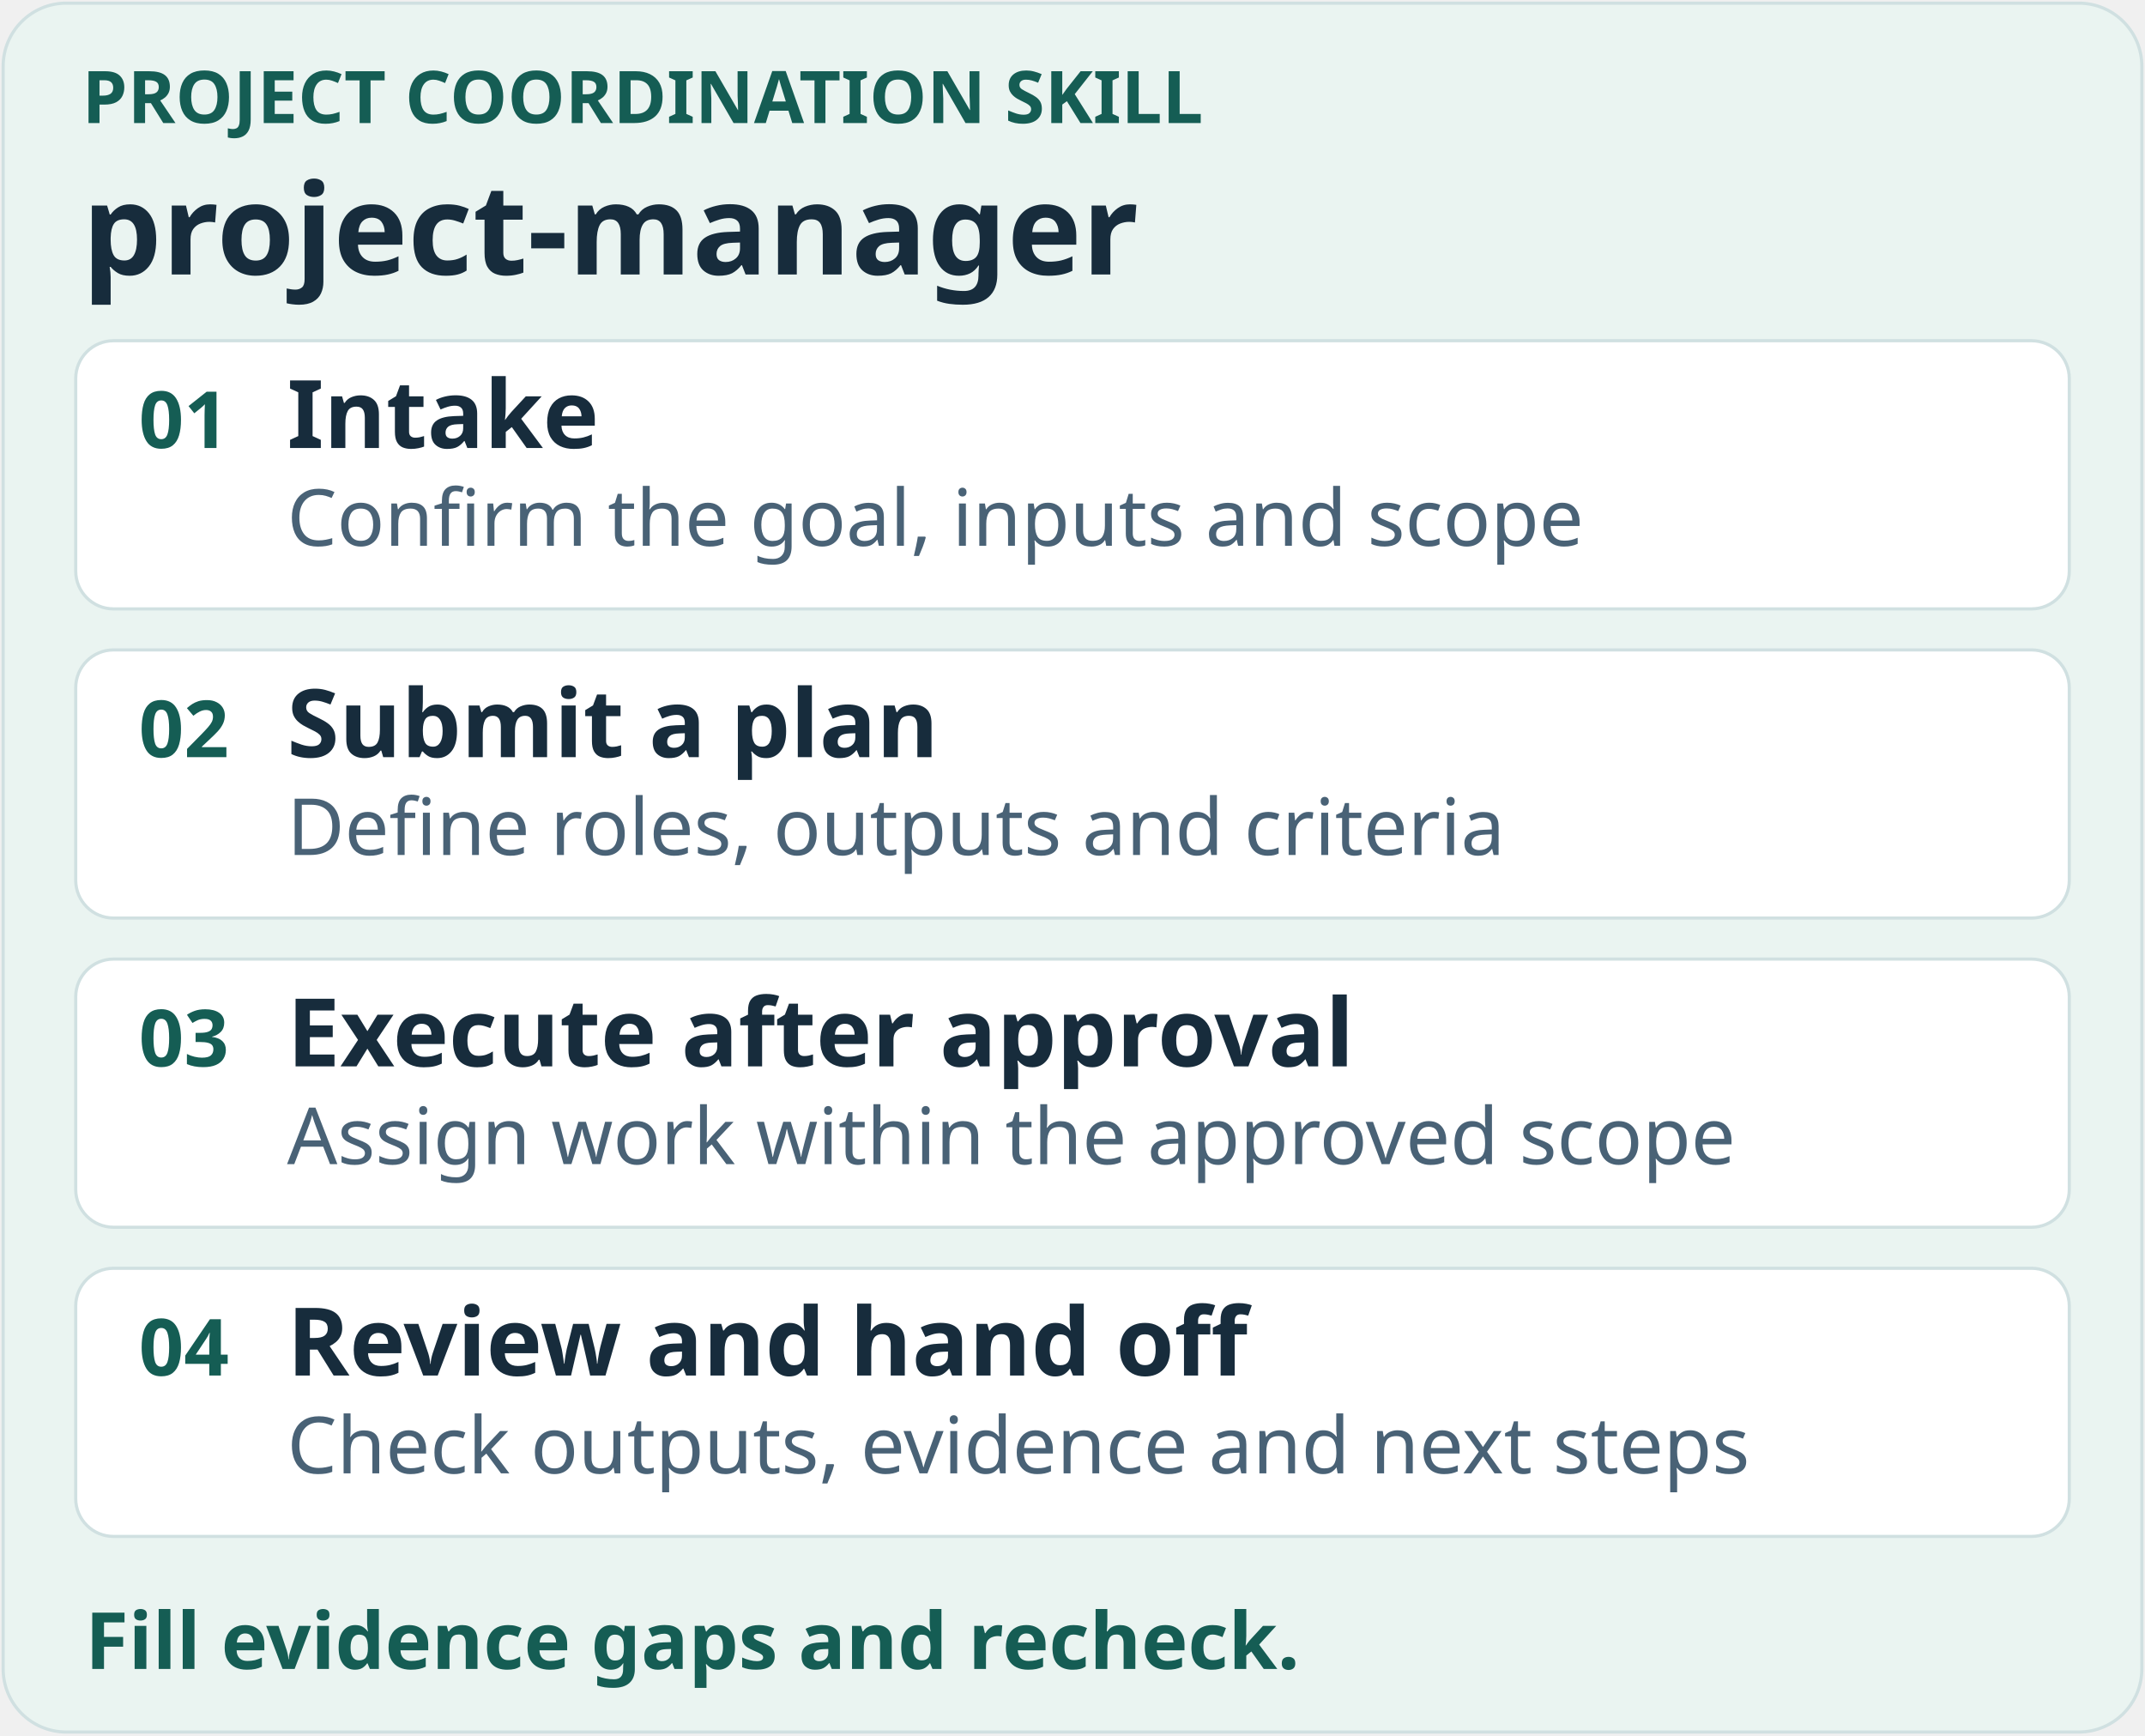
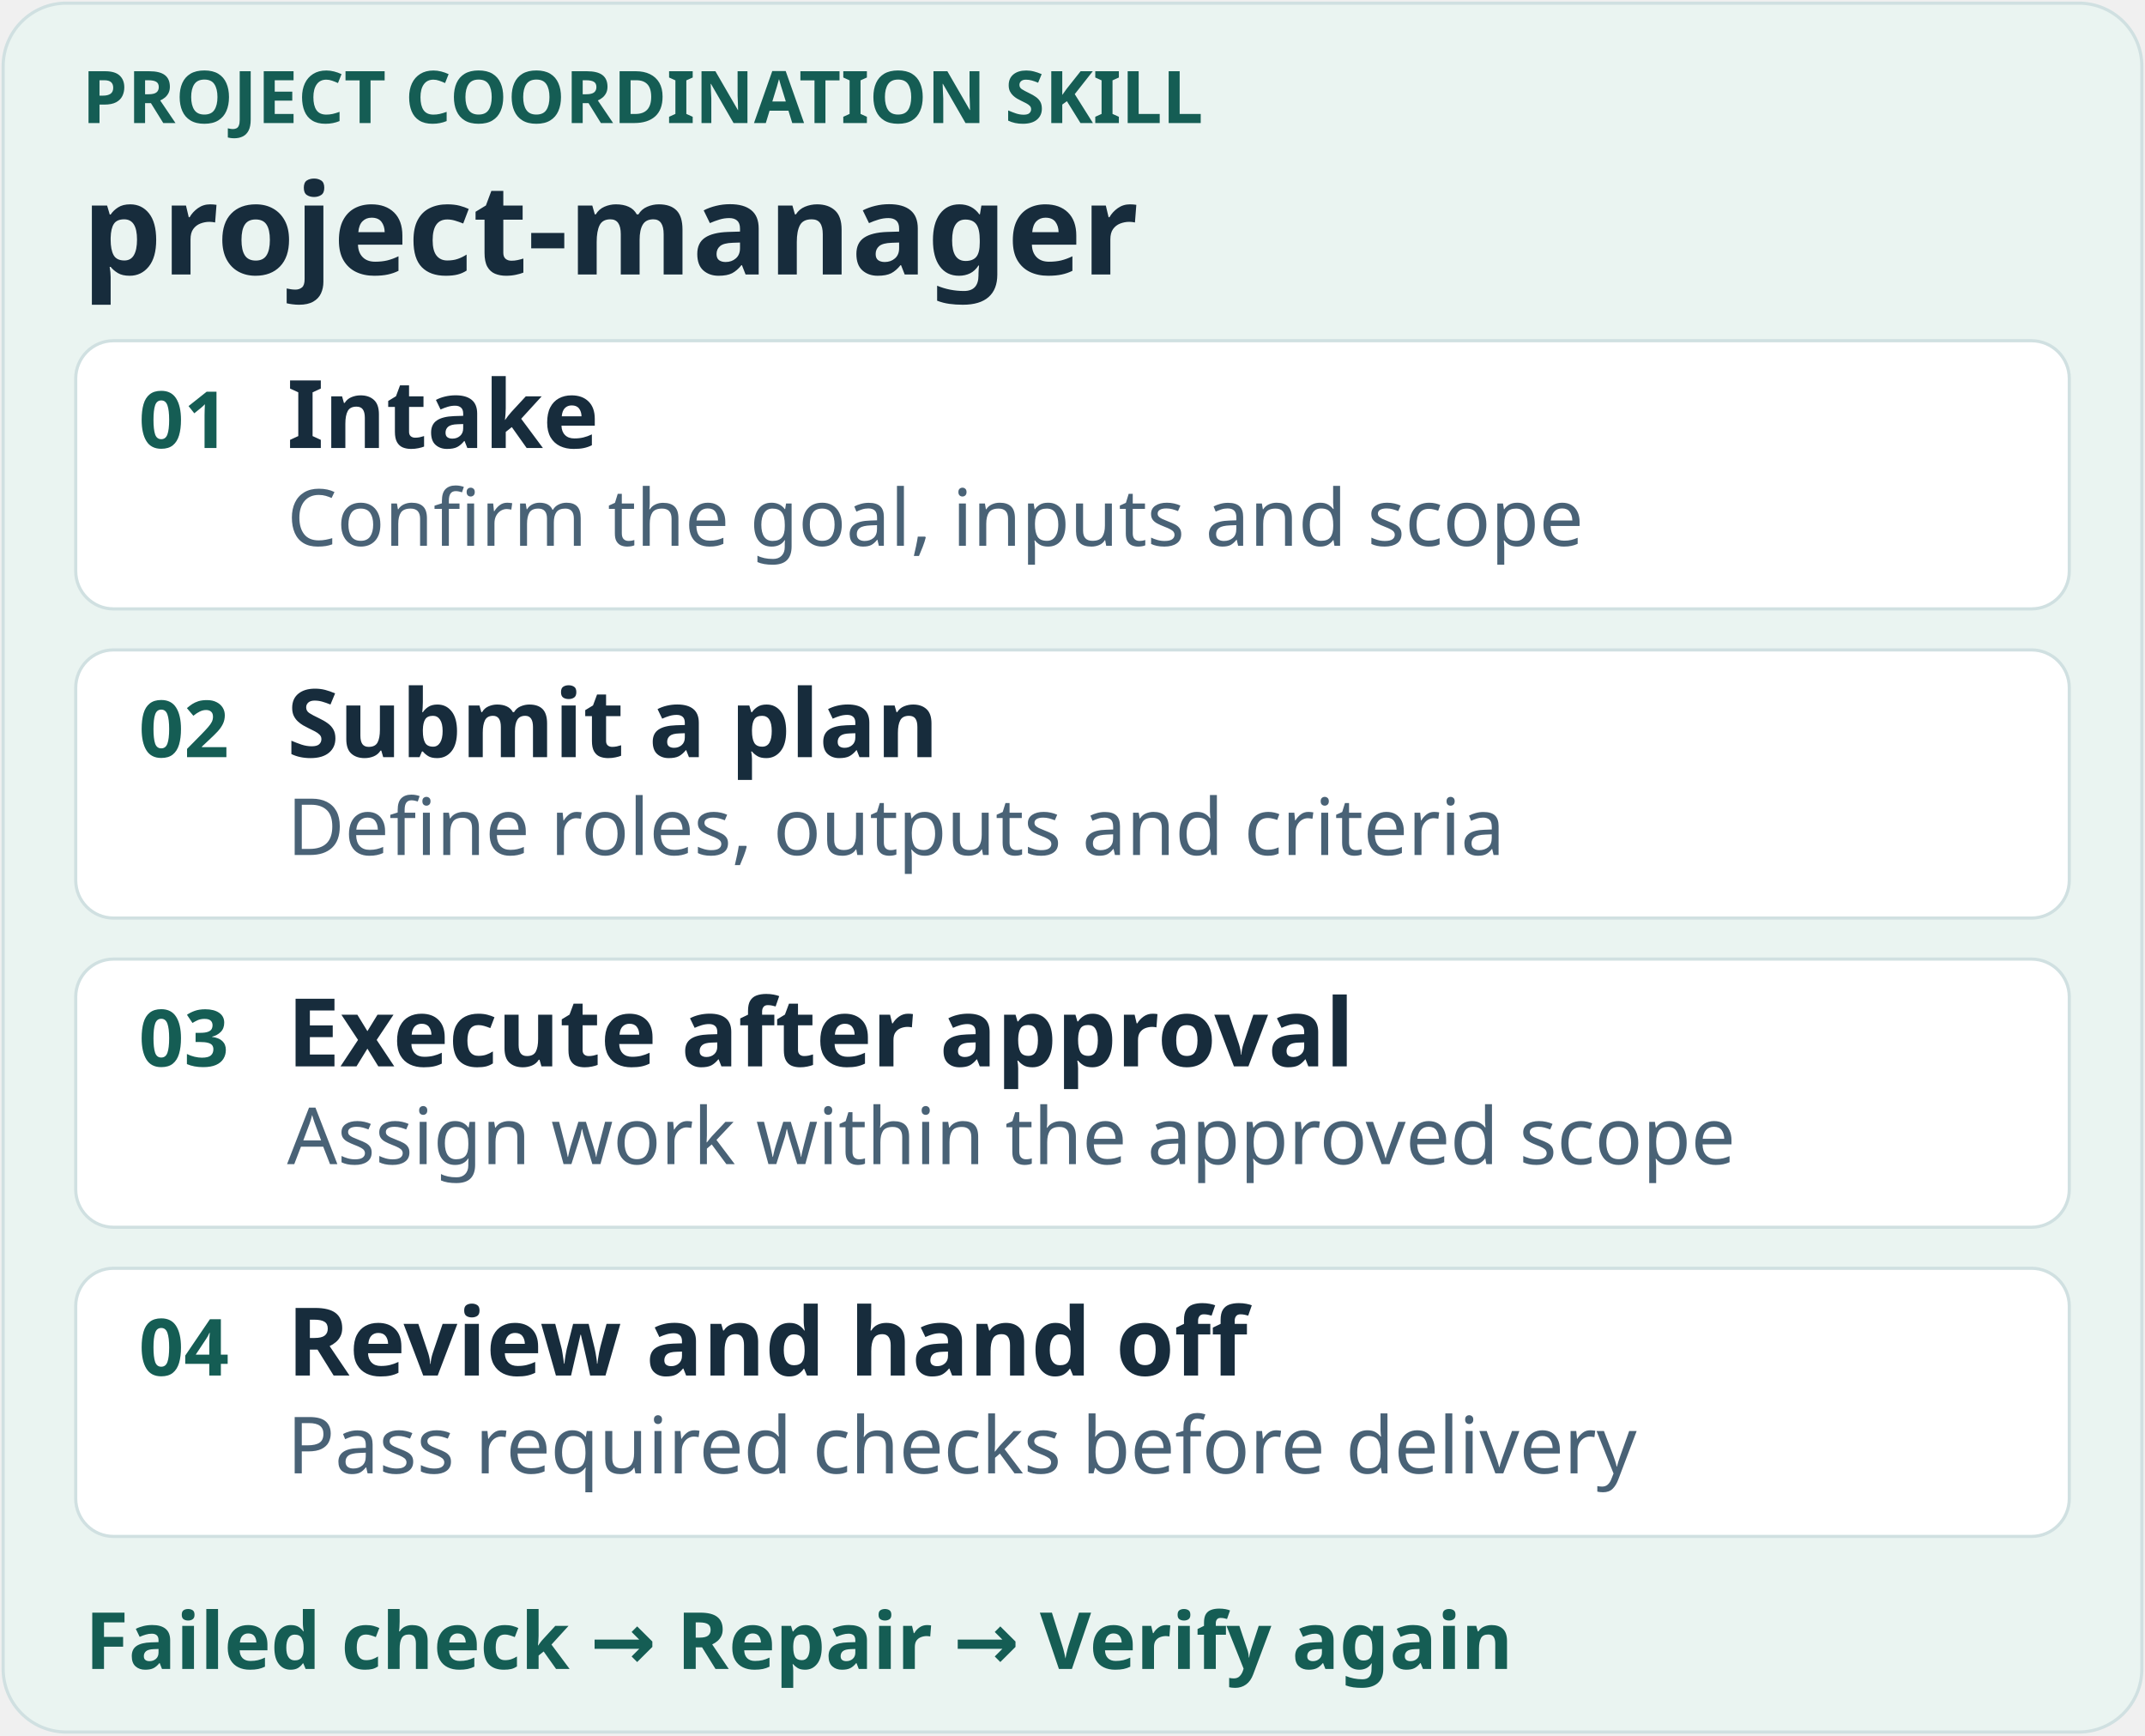
<svg xmlns="http://www.w3.org/2000/svg" width="680" height="550" viewBox="0 0 680 550" role="img">
  <rect x="1" y="1" width="678" height="548" rx="20" fill="#EAF4F1" stroke="#D0E0E1" />
  <g font-family="Segoe UI, Microsoft YaHei, sans-serif">
    <text x="26" y="39" font-size="23" fill="#155D54" font-weight="700">PROJECT COORDINATION SKILL</text>
    <text x="26" y="87" font-size="40" fill="#172C3C" font-weight="700">project-manager</text>
    <rect x="24" y="108" width="632" height="85" rx="12" fill="#fff" stroke="#D0E0E1" />
    <text x="44" y="142" font-size="25" fill="#155D54" font-weight="650">01</text>
    <text x="91" y="142" font-size="30" fill="#172C3C" font-weight="700">Intake</text>
    <text x="91" y="173" font-size="25" fill="#496276" font-weight="500">Confirm the goal, inputs and scope</text>
    <rect x="24" y="206" width="632" height="85" rx="12" fill="#fff" stroke="#D0E0E1" />
    <text x="44" y="240" font-size="25" fill="#155D54" font-weight="650">02</text>
    <text x="91" y="240" font-size="30" fill="#172C3C" font-weight="700">Submit a plan</text>
    <text x="91" y="271" font-size="25" fill="#496276" font-weight="500">Define roles, outputs and criteria</text>
    <rect x="24" y="304" width="632" height="85" rx="12" fill="#fff" stroke="#D0E0E1" />
    <text x="44" y="338" font-size="25" fill="#155D54" font-weight="650">03</text>
    <text x="91" y="338" font-size="30" fill="#172C3C" font-weight="700">Execute after approval</text>
    <text x="91" y="369" font-size="25" fill="#496276" font-weight="500">Assign work within the approved scope</text>
    <rect x="24" y="402" width="632" height="85" rx="12" fill="#fff" stroke="#D0E0E1" />
    <text x="44" y="436" font-size="25" fill="#155D54" font-weight="650">04</text>
    <text x="91" y="436" font-size="30" fill="#172C3C" font-weight="700">Review and hand off</text>
-     <text x="91" y="467" font-size="25" fill="#496276" font-weight="500">Check outputs, evidence and next steps</text>
-     <text x="27" y="529" font-size="25" fill="#155D54" font-weight="600">Fill evidence gaps and recheck.</text>
+     <text x="91" y="467" font-size="25" fill="#496276" font-weight="500">Pass required checks before delivery</text>
+     <text x="27" y="529" font-size="25" fill="#155D54" font-weight="600">Failed check → Repair → Verify again</text>
  </g>
</svg>
